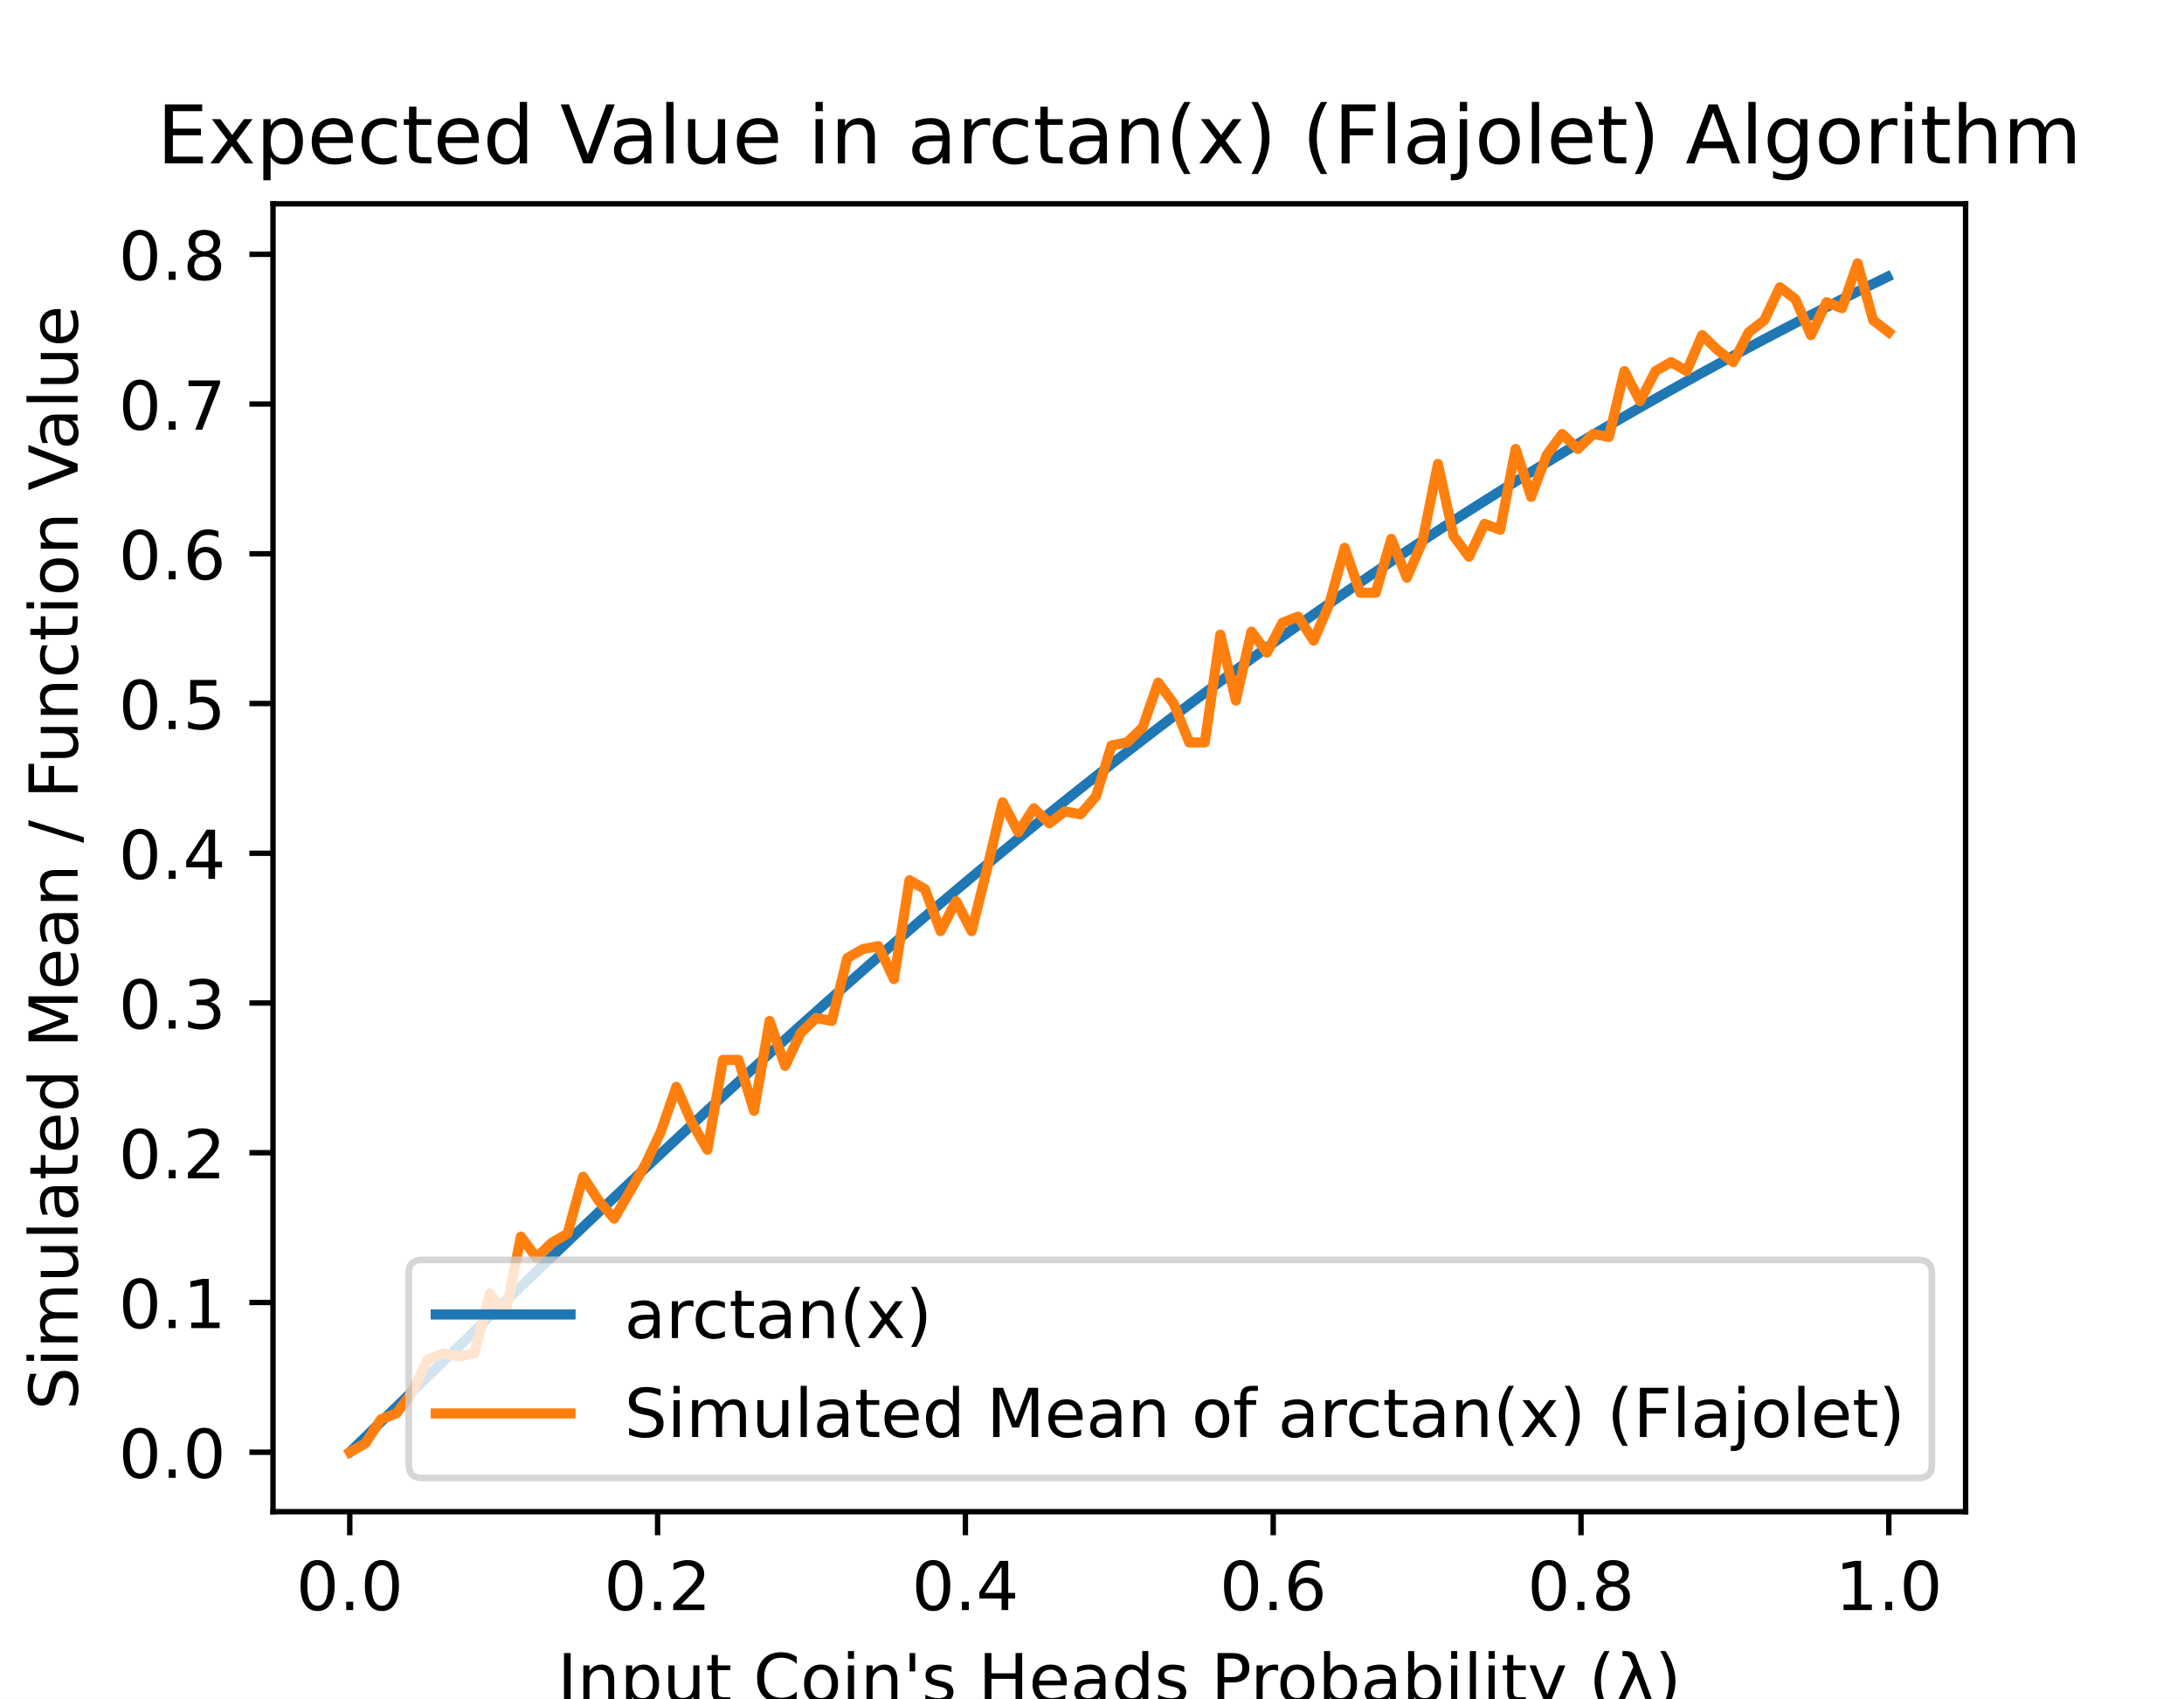
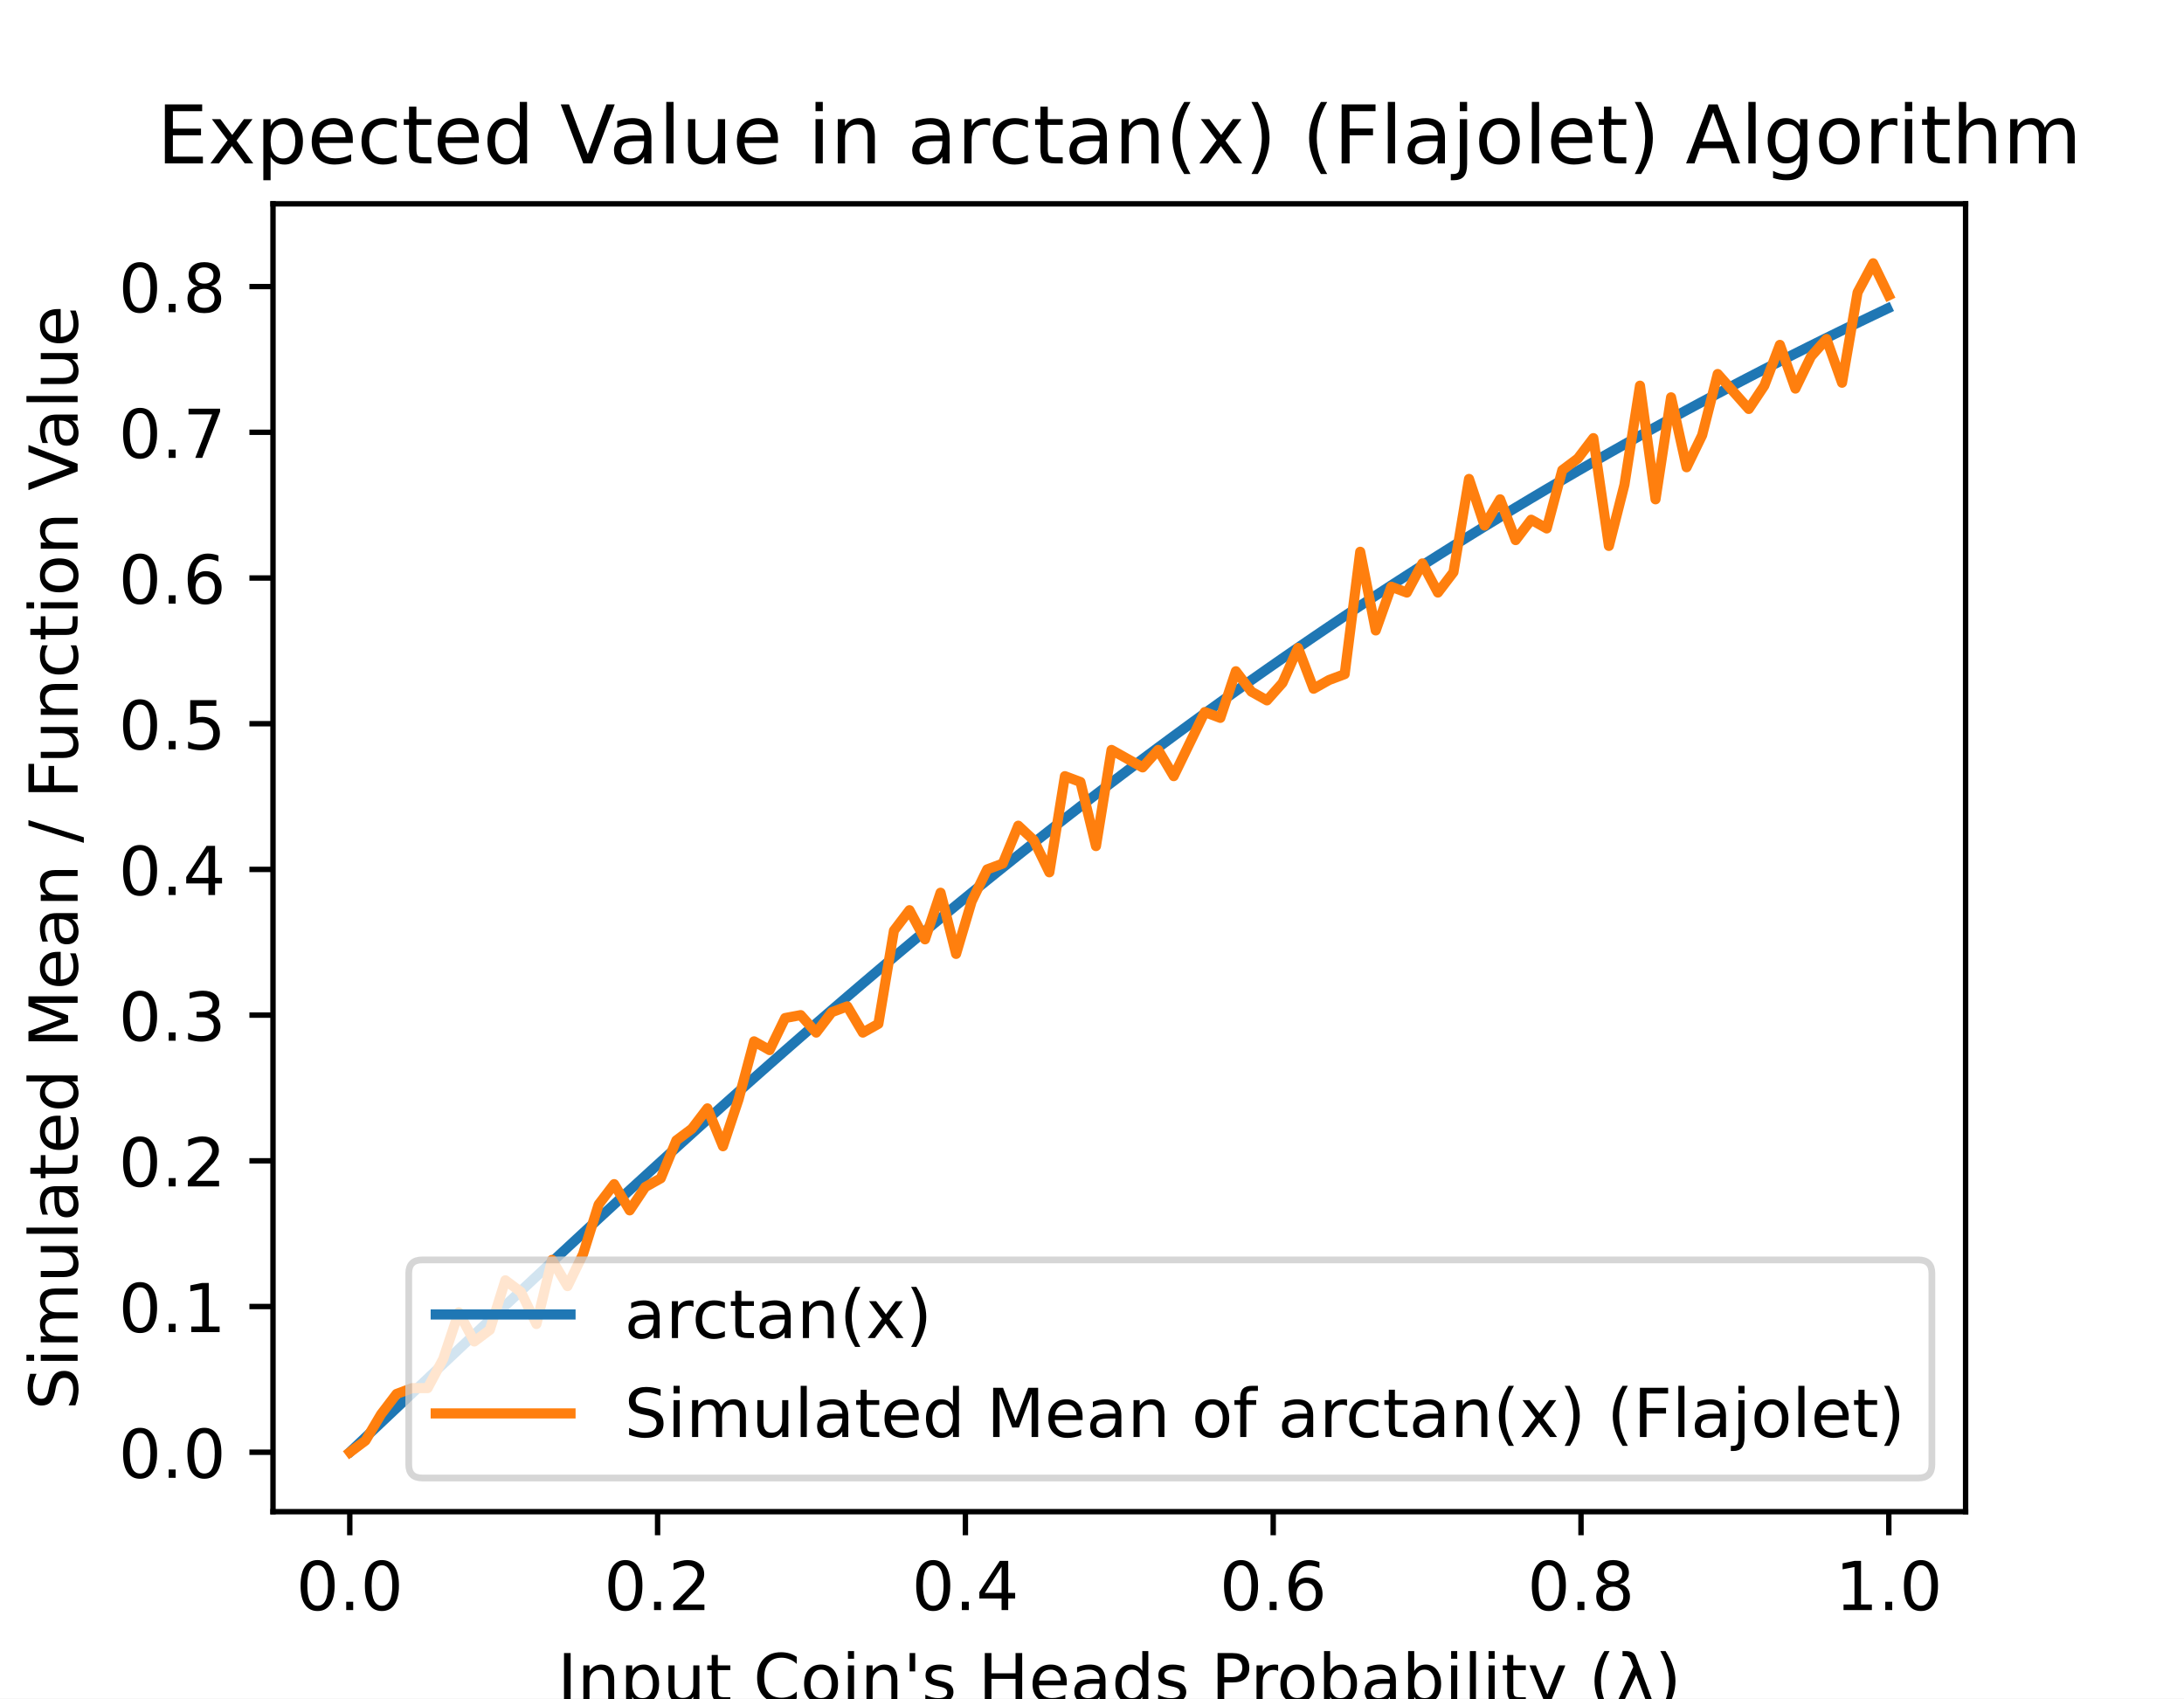
<svg xmlns="http://www.w3.org/2000/svg" xmlns:xlink="http://www.w3.org/1999/xlink" height="252pt" version="1.1" viewBox="0 0 324 252" width="324pt">
  <defs>
    <style type="text/css">
*{stroke-linecap:butt;stroke-linejoin:round;}
  </style>
  </defs>
  <g id="figure_1">
    <g id="patch_1">
      <path d="M 0 252  L 324 252  L 324 0  L 0 0  z " style="fill:#ffffff;" />
    </g>
    <g id="axes_1">
      <g id="patch_2">
        <path d="M 40.5 224.28  L 291.6 224.28  L 291.6 30.24  L 40.5 30.24  z " style="fill:#ffffff;" />
      </g>
      <g id="matplotlib.axis_1">
        <g id="xtick_1">
          <g id="line2d_1">
            <defs>
-               <path d="M 0 0  L 0 3.5  " id="m716dfcacc3" style="stroke:#000000;stroke-width:0.8;" />
+               <path d="M 0 0  L 0 3.5  " id="m4c4b51572c" style="stroke:#000000;stroke-width:0.8;" />
            </defs>
            <g>
-               <use style="stroke:#000000;stroke-width:0.8;" x="51.891" xlink:href="#m716dfcacc3" y="224.28" />
+               <use style="stroke:#000000;stroke-width:0.8;" x="51.891" xlink:href="#m4c4b51572c" y="224.28" />
            </g>
          </g>
          <g id="text_1">
            <text style="font-family:DejaVu Sans;font-size:10px;font-style:normal;font-weight:normal;text-anchor:middle;" transform="rotate(-0, 51.89081, 238.8784)" x="51.891" y="238.878">0.0</text>
          </g>
        </g>
        <g id="xtick_2">
          <g id="line2d_2">
            <g>
-               <use style="stroke:#000000;stroke-width:0.8;" x="97.554" xlink:href="#m716dfcacc3" y="224.28" />
+               <use style="stroke:#000000;stroke-width:0.8;" x="97.554" xlink:href="#m4c4b51572c" y="224.28" />
            </g>
          </g>
          <g id="text_2">
            <text style="font-family:DejaVu Sans;font-size:10px;font-style:normal;font-weight:normal;text-anchor:middle;" transform="rotate(-0, 97.55448, 238.8784)" x="97.554" y="238.878">0.2</text>
          </g>
        </g>
        <g id="xtick_3">
          <g id="line2d_3">
            <g>
-               <use style="stroke:#000000;stroke-width:0.8;" x="143.218" xlink:href="#m716dfcacc3" y="224.28" />
+               <use style="stroke:#000000;stroke-width:0.8;" x="143.218" xlink:href="#m4c4b51572c" y="224.28" />
            </g>
          </g>
          <g id="text_3">
            <text style="font-family:DejaVu Sans;font-size:10px;font-style:normal;font-weight:normal;text-anchor:middle;" transform="rotate(-0, 143.2182, 238.8784)" x="143.218" y="238.878">0.4</text>
          </g>
        </g>
        <g id="xtick_4">
          <g id="line2d_4">
            <g>
-               <use style="stroke:#000000;stroke-width:0.8;" x="188.882" xlink:href="#m716dfcacc3" y="224.28" />
+               <use style="stroke:#000000;stroke-width:0.8;" x="188.882" xlink:href="#m4c4b51572c" y="224.28" />
            </g>
          </g>
          <g id="text_4">
            <text style="font-family:DejaVu Sans;font-size:10px;font-style:normal;font-weight:normal;text-anchor:middle;" transform="rotate(-0, 188.8818, 238.8784)" x="188.882" y="238.878">0.6</text>
          </g>
        </g>
        <g id="xtick_5">
          <g id="line2d_5">
            <g>
-               <use style="stroke:#000000;stroke-width:0.8;" x="234.546" xlink:href="#m716dfcacc3" y="224.28" />
+               <use style="stroke:#000000;stroke-width:0.8;" x="234.546" xlink:href="#m4c4b51572c" y="224.28" />
            </g>
          </g>
          <g id="text_5">
            <text style="font-family:DejaVu Sans;font-size:10px;font-style:normal;font-weight:normal;text-anchor:middle;" transform="rotate(-0, 234.5455, 238.8784)" x="234.546" y="238.878">0.8</text>
          </g>
        </g>
        <g id="xtick_6">
          <g id="line2d_6">
            <g>
-               <use style="stroke:#000000;stroke-width:0.8;" x="280.209" xlink:href="#m716dfcacc3" y="224.28" />
+               <use style="stroke:#000000;stroke-width:0.8;" x="280.209" xlink:href="#m4c4b51572c" y="224.28" />
            </g>
          </g>
          <g id="text_6">
            <text style="font-family:DejaVu Sans;font-size:10px;font-style:normal;font-weight:normal;text-anchor:middle;" transform="rotate(-0, 280.2092, 238.8784)" x="280.209" y="238.878">1.0</text>
          </g>
        </g>
        <g id="text_7">
          <text style="font-family:DejaVu Sans;font-size:10px;font-style:normal;font-weight:normal;text-anchor:middle;" transform="rotate(-0, 166.05, 252.5566)" x="166.05" y="252.557">Input Coin's Heads Probability (λ)</text>
        </g>
      </g>
      <g id="matplotlib.axis_2">
        <g id="ytick_1">
          <g id="line2d_7">
            <defs>
-               <path d="M 0 0  L -3.5 0  " id="ma4ef7a398a" style="stroke:#000000;stroke-width:0.8;" />
+               <path d="M 0 0  L -3.5 0  " id="m6d111bf89b" style="stroke:#000000;stroke-width:0.8;" />
            </defs>
            <g>
-               <use style="stroke:#000000;stroke-width:0.8;" x="40.5" xlink:href="#ma4ef7a398a" y="215.46" />
+               <use style="stroke:#000000;stroke-width:0.8;" x="40.5" xlink:href="#m6d111bf89b" y="215.46" />
            </g>
          </g>
          <g id="text_8">
            <text style="font-family:DejaVu Sans;font-size:10px;font-style:normal;font-weight:normal;text-anchor:end;" transform="rotate(-0, 33.5, 219.2592)" x="33.5" y="219.259">0.0</text>
          </g>
        </g>
        <g id="ytick_2">
          <g id="line2d_8">
            <g>
-               <use style="stroke:#000000;stroke-width:0.8;" x="40.5" xlink:href="#ma4ef7a398a" y="193.243" />
+               <use style="stroke:#000000;stroke-width:0.8;" x="40.5" xlink:href="#m6d111bf89b" y="193.842" />
            </g>
          </g>
          <g id="text_9">
-             <text style="font-family:DejaVu Sans;font-size:10px;font-style:normal;font-weight:normal;text-anchor:end;" transform="rotate(-0, 33.5, 197.0426)" x="33.5" y="197.043">0.1</text>
+             <text style="font-family:DejaVu Sans;font-size:10px;font-style:normal;font-weight:normal;text-anchor:end;" transform="rotate(-0, 33.5, 197.6416)" x="33.5" y="197.642">0.1</text>
          </g>
        </g>
        <g id="ytick_3">
          <g id="line2d_9">
            <g>
-               <use style="stroke:#000000;stroke-width:0.8;" x="40.5" xlink:href="#ma4ef7a398a" y="171.027" />
+               <use style="stroke:#000000;stroke-width:0.8;" x="40.5" xlink:href="#m6d111bf89b" y="172.225" />
            </g>
          </g>
          <g id="text_10">
-             <text style="font-family:DejaVu Sans;font-size:10px;font-style:normal;font-weight:normal;text-anchor:end;" transform="rotate(-0, 33.5, 174.826)" x="33.5" y="174.826">0.2</text>
+             <text style="font-family:DejaVu Sans;font-size:10px;font-style:normal;font-weight:normal;text-anchor:end;" transform="rotate(-0, 33.5, 176.0239)" x="33.5" y="176.024">0.2</text>
          </g>
        </g>
        <g id="ytick_4">
          <g id="line2d_10">
            <g>
-               <use style="stroke:#000000;stroke-width:0.8;" x="40.5" xlink:href="#ma4ef7a398a" y="148.81" />
+               <use style="stroke:#000000;stroke-width:0.8;" x="40.5" xlink:href="#m6d111bf89b" y="150.607" />
            </g>
          </g>
          <g id="text_11">
-             <text style="font-family:DejaVu Sans;font-size:10px;font-style:normal;font-weight:normal;text-anchor:end;" transform="rotate(-0, 33.5, 152.6093)" x="33.5" y="152.609">0.3</text>
+             <text style="font-family:DejaVu Sans;font-size:10px;font-style:normal;font-weight:normal;text-anchor:end;" transform="rotate(-0, 33.5, 154.4063)" x="33.5" y="154.406">0.3</text>
          </g>
        </g>
        <g id="ytick_5">
          <g id="line2d_11">
            <g>
-               <use style="stroke:#000000;stroke-width:0.8;" x="40.5" xlink:href="#ma4ef7a398a" y="126.594" />
+               <use style="stroke:#000000;stroke-width:0.8;" x="40.5" xlink:href="#m6d111bf89b" y="128.989" />
            </g>
          </g>
          <g id="text_12">
-             <text style="font-family:DejaVu Sans;font-size:10px;font-style:normal;font-weight:normal;text-anchor:end;" transform="rotate(-0, 33.5, 130.3927)" x="33.5" y="130.393">0.4</text>
+             <text style="font-family:DejaVu Sans;font-size:10px;font-style:normal;font-weight:normal;text-anchor:end;" transform="rotate(-0, 33.5, 132.7886)" x="33.5" y="132.789">0.4</text>
          </g>
        </g>
        <g id="ytick_6">
          <g id="line2d_12">
            <g>
-               <use style="stroke:#000000;stroke-width:0.8;" x="40.5" xlink:href="#ma4ef7a398a" y="104.377" />
+               <use style="stroke:#000000;stroke-width:0.8;" x="40.5" xlink:href="#m6d111bf89b" y="107.372" />
            </g>
          </g>
          <g id="text_13">
-             <text style="font-family:DejaVu Sans;font-size:10px;font-style:normal;font-weight:normal;text-anchor:end;" transform="rotate(-0, 33.5, 108.1761)" x="33.5" y="108.176">0.5</text>
+             <text style="font-family:DejaVu Sans;font-size:10px;font-style:normal;font-weight:normal;text-anchor:end;" transform="rotate(-0, 33.5, 111.171)" x="33.5" y="111.171">0.5</text>
          </g>
        </g>
        <g id="ytick_7">
          <g id="line2d_13">
            <g>
-               <use style="stroke:#000000;stroke-width:0.8;" x="40.5" xlink:href="#ma4ef7a398a" y="82.16" />
+               <use style="stroke:#000000;stroke-width:0.8;" x="40.5" xlink:href="#m6d111bf89b" y="85.754" />
            </g>
          </g>
          <g id="text_14">
-             <text style="font-family:DejaVu Sans;font-size:10px;font-style:normal;font-weight:normal;text-anchor:end;" transform="rotate(-0, 33.5, 85.95947)" x="33.5" y="85.959">0.6</text>
+             <text style="font-family:DejaVu Sans;font-size:10px;font-style:normal;font-weight:normal;text-anchor:end;" transform="rotate(-0, 33.5, 89.55334)" x="33.5" y="89.553">0.6</text>
          </g>
        </g>
        <g id="ytick_8">
          <g id="line2d_14">
            <g>
-               <use style="stroke:#000000;stroke-width:0.8;" x="40.5" xlink:href="#ma4ef7a398a" y="59.944" />
+               <use style="stroke:#000000;stroke-width:0.8;" x="40.5" xlink:href="#m6d111bf89b" y="64.136" />
            </g>
          </g>
          <g id="text_15">
-             <text style="font-family:DejaVu Sans;font-size:10px;font-style:normal;font-weight:normal;text-anchor:end;" transform="rotate(-0, 33.5, 63.74285)" x="33.5" y="63.743">0.7</text>
+             <text style="font-family:DejaVu Sans;font-size:10px;font-style:normal;font-weight:normal;text-anchor:end;" transform="rotate(-0, 33.5, 67.93569)" x="33.5" y="67.936">0.7</text>
          </g>
        </g>
        <g id="ytick_9">
          <g id="line2d_15">
            <g>
-               <use style="stroke:#000000;stroke-width:0.8;" x="40.5" xlink:href="#ma4ef7a398a" y="37.727" />
+               <use style="stroke:#000000;stroke-width:0.8;" x="40.5" xlink:href="#m6d111bf89b" y="42.519" />
            </g>
          </g>
          <g id="text_16">
-             <text style="font-family:DejaVu Sans;font-size:10px;font-style:normal;font-weight:normal;text-anchor:end;" transform="rotate(-0, 33.5, 41.52622)" x="33.5" y="41.526">0.8</text>
+             <text style="font-family:DejaVu Sans;font-size:10px;font-style:normal;font-weight:normal;text-anchor:end;" transform="rotate(-0, 33.5, 46.31804)" x="33.5" y="46.318">0.8</text>
          </g>
        </g>
        <g id="text_17">
          <text style="font-family:DejaVu Sans;font-size:10px;font-style:normal;font-weight:normal;text-anchor:middle;" transform="rotate(-90, 11.51719, 127.26)" x="11.517" y="127.26">Simulated Mean / Function Value</text>
        </g>
      </g>
      <g id="line2d_16">
-         <path clip-path="url(#p2999564ffe)" d="M 52.119 215.238  L 54.421 212.998  L 56.722 210.759  L 59.024 208.521  L 61.326 206.285  L 63.627 204.05  L 65.929 201.817  L 68.231 199.588  L 70.532 197.361  L 72.834 195.138  L 75.135 192.919  L 77.437 190.705  L 79.739 188.496  L 82.04 186.292  L 84.342 184.093  L 86.644 181.901  L 88.945 179.716  L 91.247 177.537  L 93.549 175.366  L 95.85 173.202  L 98.152 171.047  L 100.453 168.9  L 102.755 166.762  L 105.057 164.632  L 107.358 162.513  L 109.66 160.403  L 111.962 158.303  L 114.263 156.214  L 116.565 154.135  L 118.867 152.067  L 121.168 150.011  L 123.47 147.966  L 125.771 145.933  L 128.073 143.911  L 130.375 141.902  L 132.676 139.905  L 134.978 137.921  L 137.28 135.95  L 139.581 133.992  L 141.883 132.047  L 144.184 130.115  L 146.486 128.197  L 148.788 126.292  L 151.089 124.401  L 153.391 122.524  L 155.693 120.661  L 157.994 118.812  L 160.296 116.977  L 162.598 115.157  L 164.899 113.351  L 167.201 111.559  L 169.502 109.782  L 171.804 108.019  L 174.106 106.271  L 176.407 104.538  L 178.709 102.819  L 181.011 101.114  L 183.312 99.425  L 185.614 97.75  L 187.916 96.09  L 190.217 94.444  L 192.519 92.813  L 194.82 91.197  L 197.122 89.595  L 199.424 88.008  L 201.725 86.435  L 204.027 84.877  L 206.329 83.333  L 208.63 81.804  L 210.932 80.289  L 213.233 78.788  L 215.535 77.301  L 217.837 75.829  L 220.138 74.37  L 222.44 72.926  L 224.742 71.495  L 227.043 70.078  L 229.345 68.675  L 231.647 67.286  L 233.948 65.91  L 236.25 64.548  L 238.551 63.199  L 240.853 61.863  L 243.155 60.54  L 245.456 59.231  L 247.758 57.934  L 250.06 56.65  L 252.361 55.38  L 254.663 54.121  L 256.965 52.875  L 259.266 51.642  L 261.568 50.421  L 263.869 49.212  L 266.171 48.015  L 268.473 46.83  L 270.774 45.657  L 273.076 44.496  L 275.378 43.347  L 277.679 42.209  L 279.981 41.082  " style="fill:none;stroke:#1f77b4;stroke-linecap:square;stroke-width:1.5;" />
+         <path clip-path="url(#pbdc378507e)" d="M 52.119 215.244  L 54.421 213.065  L 56.722 210.886  L 59.024 208.708  L 61.326 206.532  L 63.627 204.357  L 65.929 202.185  L 68.231 200.016  L 70.532 197.849  L 72.834 195.686  L 75.135 193.527  L 77.437 191.372  L 79.739 189.223  L 82.04 187.078  L 84.342 184.939  L 86.644 182.806  L 88.945 180.679  L 91.247 178.559  L 93.549 176.447  L 95.85 174.342  L 98.152 172.244  L 100.453 170.155  L 102.755 168.074  L 105.057 166.003  L 107.358 163.94  L 109.66 161.887  L 111.962 159.844  L 114.263 157.811  L 116.565 155.788  L 118.867 153.776  L 121.168 151.775  L 123.47 149.786  L 125.771 147.807  L 128.073 145.84  L 130.375 143.885  L 132.676 141.942  L 134.978 140.012  L 137.28 138.094  L 139.581 136.188  L 141.883 134.296  L 144.184 132.416  L 146.486 130.549  L 148.788 128.696  L 151.089 126.856  L 153.391 125.03  L 155.693 123.217  L 157.994 121.418  L 160.296 119.633  L 162.598 117.861  L 164.899 116.104  L 167.201 114.36  L 169.502 112.631  L 171.804 110.916  L 174.106 109.215  L 176.407 107.528  L 178.709 105.856  L 181.011 104.197  L 183.312 102.553  L 185.614 100.924  L 187.916 99.308  L 190.217 97.707  L 192.519 96.12  L 194.82 94.547  L 197.122 92.988  L 199.424 91.444  L 201.725 89.914  L 204.027 88.398  L 206.329 86.895  L 208.63 85.407  L 210.932 83.933  L 213.233 82.473  L 215.535 81.026  L 217.837 79.593  L 220.138 78.174  L 222.44 76.769  L 224.742 75.377  L 227.043 73.998  L 229.345 72.633  L 231.647 71.281  L 233.948 69.942  L 236.25 68.617  L 238.551 67.304  L 240.853 66.004  L 243.155 64.717  L 245.456 63.443  L 247.758 62.181  L 250.06 60.932  L 252.361 59.695  L 254.663 58.471  L 256.965 57.259  L 259.266 56.059  L 261.568 54.87  L 263.869 53.694  L 266.171 52.53  L 268.473 51.377  L 270.774 50.236  L 273.076 49.106  L 275.378 47.987  L 277.679 46.88  L 279.981 45.784  " style="fill:none;stroke:#1f77b4;stroke-linecap:square;stroke-width:1.5;" />
      </g>
      <g id="line2d_17">
-         <path clip-path="url(#p2999564ffe)" d="M 51.914 215.46  L 54.219 214.127  L 56.525 210.572  L 58.831 209.684  L 61.137 206.573  L 63.443 201.686  L 65.748 200.797  L 68.054 201.241  L 70.36 200.797  L 72.666 191.91  L 74.971 195.021  L 77.277 183.468  L 79.583 186.578  L 81.889 184.357  L 84.195 183.024  L 86.5 174.581  L 88.806 178.136  L 91.112 180.802  L 93.418 176.803  L 95.724 172.804  L 98.029 167.916  L 100.335 161.251  L 102.641 166.583  L 104.947 170.582  L 107.252 157.252  L 109.558 157.252  L 111.864 164.806  L 114.17 151.476  L 116.476 158.141  L 118.781 153.253  L 121.087 151.032  L 123.393 151.476  L 125.699 142.145  L 128.005 140.812  L 130.31 140.368  L 132.616 145.255  L 134.922 130.592  L 137.228 131.925  L 139.533 138.146  L 141.839 133.703  L 144.145 138.146  L 146.451 128.815  L 148.757 119.04  L 151.062 123.483  L 153.368 119.929  L 155.674 122.15  L 157.98 120.373  L 160.286 120.817  L 162.591 118.151  L 164.897 110.598  L 167.203 110.153  L 169.509 107.932  L 171.814 101.267  L 174.12 104.377  L 176.426 110.153  L 178.732 110.153  L 181.038 94.157  L 183.343 103.933  L 185.649 93.713  L 187.955 96.823  L 190.261 92.38  L 192.567 91.491  L 194.872 95.046  L 197.178 89.714  L 199.484 81.272  L 201.79 87.937  L 204.095 87.937  L 206.401 79.939  L 208.707 85.715  L 211.013 80.383  L 213.319 68.83  L 215.624 79.494  L 217.93 82.605  L 220.236 77.717  L 222.542 78.606  L 224.848 66.609  L 227.153 73.718  L 229.459 67.497  L 231.765 64.387  L 234.071 66.609  L 236.376 64.387  L 238.682 64.831  L 240.988 55.056  L 243.294 59.499  L 245.6 55.056  L 247.905 53.723  L 250.211 55.056  L 252.517 49.724  L 254.823 51.946  L 257.129 53.723  L 259.434 49.28  L 261.74 47.502  L 264.046 42.615  L 266.352 44.392  L 268.657 49.724  L 270.963 44.836  L 273.269 45.725  L 275.575 39.06  L 277.881 47.502  L 280.186 49.28  " style="fill:none;stroke:#ff7f0e;stroke-linecap:square;stroke-width:1.5;" />
+         <path clip-path="url(#pbdc378507e)" d="M 51.914 215.46  L 54.219 213.731  L 56.525 209.839  L 58.831 206.813  L 61.137 205.948  L 63.443 205.948  L 65.748 201.625  L 68.054 194.707  L 70.36 199.031  L 72.666 197.301  L 74.971 189.951  L 77.277 191.681  L 79.583 196.436  L 81.889 186.925  L 84.195 190.816  L 86.5 186.06  L 88.806 178.71  L 91.112 175.684  L 93.418 179.575  L 95.724 176.116  L 98.029 174.819  L 100.335 169.198  L 102.641 167.469  L 104.947 164.442  L 107.252 170.063  L 109.558 163.145  L 111.864 154.498  L 114.17 155.795  L 116.476 151.039  L 118.781 150.607  L 121.087 153.201  L 123.393 150.175  L 125.699 149.31  L 128.005 153.201  L 130.31 151.904  L 132.616 138.069  L 134.922 135.042  L 137.228 139.366  L 139.533 132.448  L 141.839 141.528  L 144.145 133.745  L 146.451 128.989  L 148.757 128.125  L 151.062 122.504  L 153.368 124.666  L 155.674 129.422  L 157.98 115.154  L 160.286 116.019  L 162.591 125.531  L 164.897 111.263  L 167.203 112.56  L 169.509 113.857  L 171.814 111.263  L 174.12 115.154  L 176.426 110.398  L 178.732 105.642  L 181.038 106.507  L 183.343 99.589  L 185.649 102.616  L 187.955 103.913  L 190.261 101.319  L 192.567 96.131  L 194.872 102.184  L 197.178 100.886  L 199.484 100.022  L 201.79 81.863  L 204.095 93.536  L 206.401 87.051  L 208.707 87.916  L 211.013 83.592  L 213.319 87.916  L 215.624 84.889  L 217.93 71.054  L 220.236 77.972  L 222.542 74.081  L 224.848 80.134  L 227.153 77.107  L 229.459 78.404  L 231.765 69.757  L 234.071 68.028  L 236.376 65.001  L 238.682 80.998  L 240.988 71.919  L 243.294 57.219  L 245.6 74.081  L 247.905 58.948  L 250.211 69.325  L 252.517 64.569  L 254.823 55.489  L 257.129 58.084  L 259.434 60.678  L 261.74 57.219  L 264.046 51.166  L 266.352 57.651  L 268.657 52.895  L 270.963 50.301  L 273.269 56.786  L 275.575 43.384  L 277.881 39.06  L 280.186 43.816  " style="fill:none;stroke:#ff7f0e;stroke-linecap:square;stroke-width:1.5;" />
      </g>
      <g id="patch_3">
        <path d="M 40.5 224.28  L 40.5 30.24  " style="fill:none;stroke:#000000;stroke-linecap:square;stroke-linejoin:miter;stroke-width:0.8;" />
      </g>
      <g id="patch_4">
        <path d="M 291.6 224.28  L 291.6 30.24  " style="fill:none;stroke:#000000;stroke-linecap:square;stroke-linejoin:miter;stroke-width:0.8;" />
      </g>
      <g id="patch_5">
        <path d="M 40.5 224.28  L 291.6 224.28  " style="fill:none;stroke:#000000;stroke-linecap:square;stroke-linejoin:miter;stroke-width:0.8;" />
      </g>
      <g id="patch_6">
        <path d="M 40.5 30.24  L 291.6 30.24  " style="fill:none;stroke:#000000;stroke-linecap:square;stroke-linejoin:miter;stroke-width:0.8;" />
      </g>
      <g id="text_18">
        <text style="font-family:DejaVu Sans;font-size:12px;font-style:normal;font-weight:normal;text-anchor:middle;" transform="rotate(-0, 166.05, 24.24)" x="166.05" y="24.24">Expected Value in arctan(x) (Flajolet) Algorithm</text>
      </g>
      <g id="legend_1">
        <g id="patch_7">
          <path d="M 62.639 219.28  L 284.6 219.28  Q 286.6 219.28 286.6 217.28  L 286.6 188.924  Q 286.6 186.924 284.6 186.924  L 62.639 186.924  Q 60.639 186.924 60.639 188.924  L 60.639 217.28  Q 60.639 219.28 62.639 219.28  z " style="fill:#ffffff;opacity:0.8;stroke:#cccccc;stroke-linejoin:miter;" />
        </g>
        <g id="line2d_18">
          <path d="M 64.639 195.022  L 84.639 195.022  " style="fill:none;stroke:#1f77b4;stroke-linecap:square;stroke-width:1.5;" />
        </g>
        <g id="line2d_19" />
        <g id="text_19">
          <text style="font-family:DejaVu Sans;font-size:10px;font-style:normal;font-weight:normal;text-anchor:start;" transform="rotate(-0, 92.63906, 198.5222)" x="92.639" y="198.522">arctan(x)</text>
        </g>
        <g id="line2d_20">
          <path d="M 64.639 209.7  L 84.639 209.7  " style="fill:none;stroke:#ff7f0e;stroke-linecap:square;stroke-width:1.5;" />
        </g>
        <g id="line2d_21" />
        <g id="text_20">
          <text style="font-family:DejaVu Sans;font-size:10px;font-style:normal;font-weight:normal;text-anchor:start;" transform="rotate(-0, 92.63906, 213.2003)" x="92.639" y="213.2">Simulated Mean of arctan(x) (Flajolet)</text>
        </g>
      </g>
    </g>
  </g>
  <defs>
-     <clipPath id="p2999564ffe">
+     <clipPath id="pbdc378507e">
      <rect height="194.04" width="251.1" x="40.5" y="30.24" />
    </clipPath>
  </defs>
</svg>
